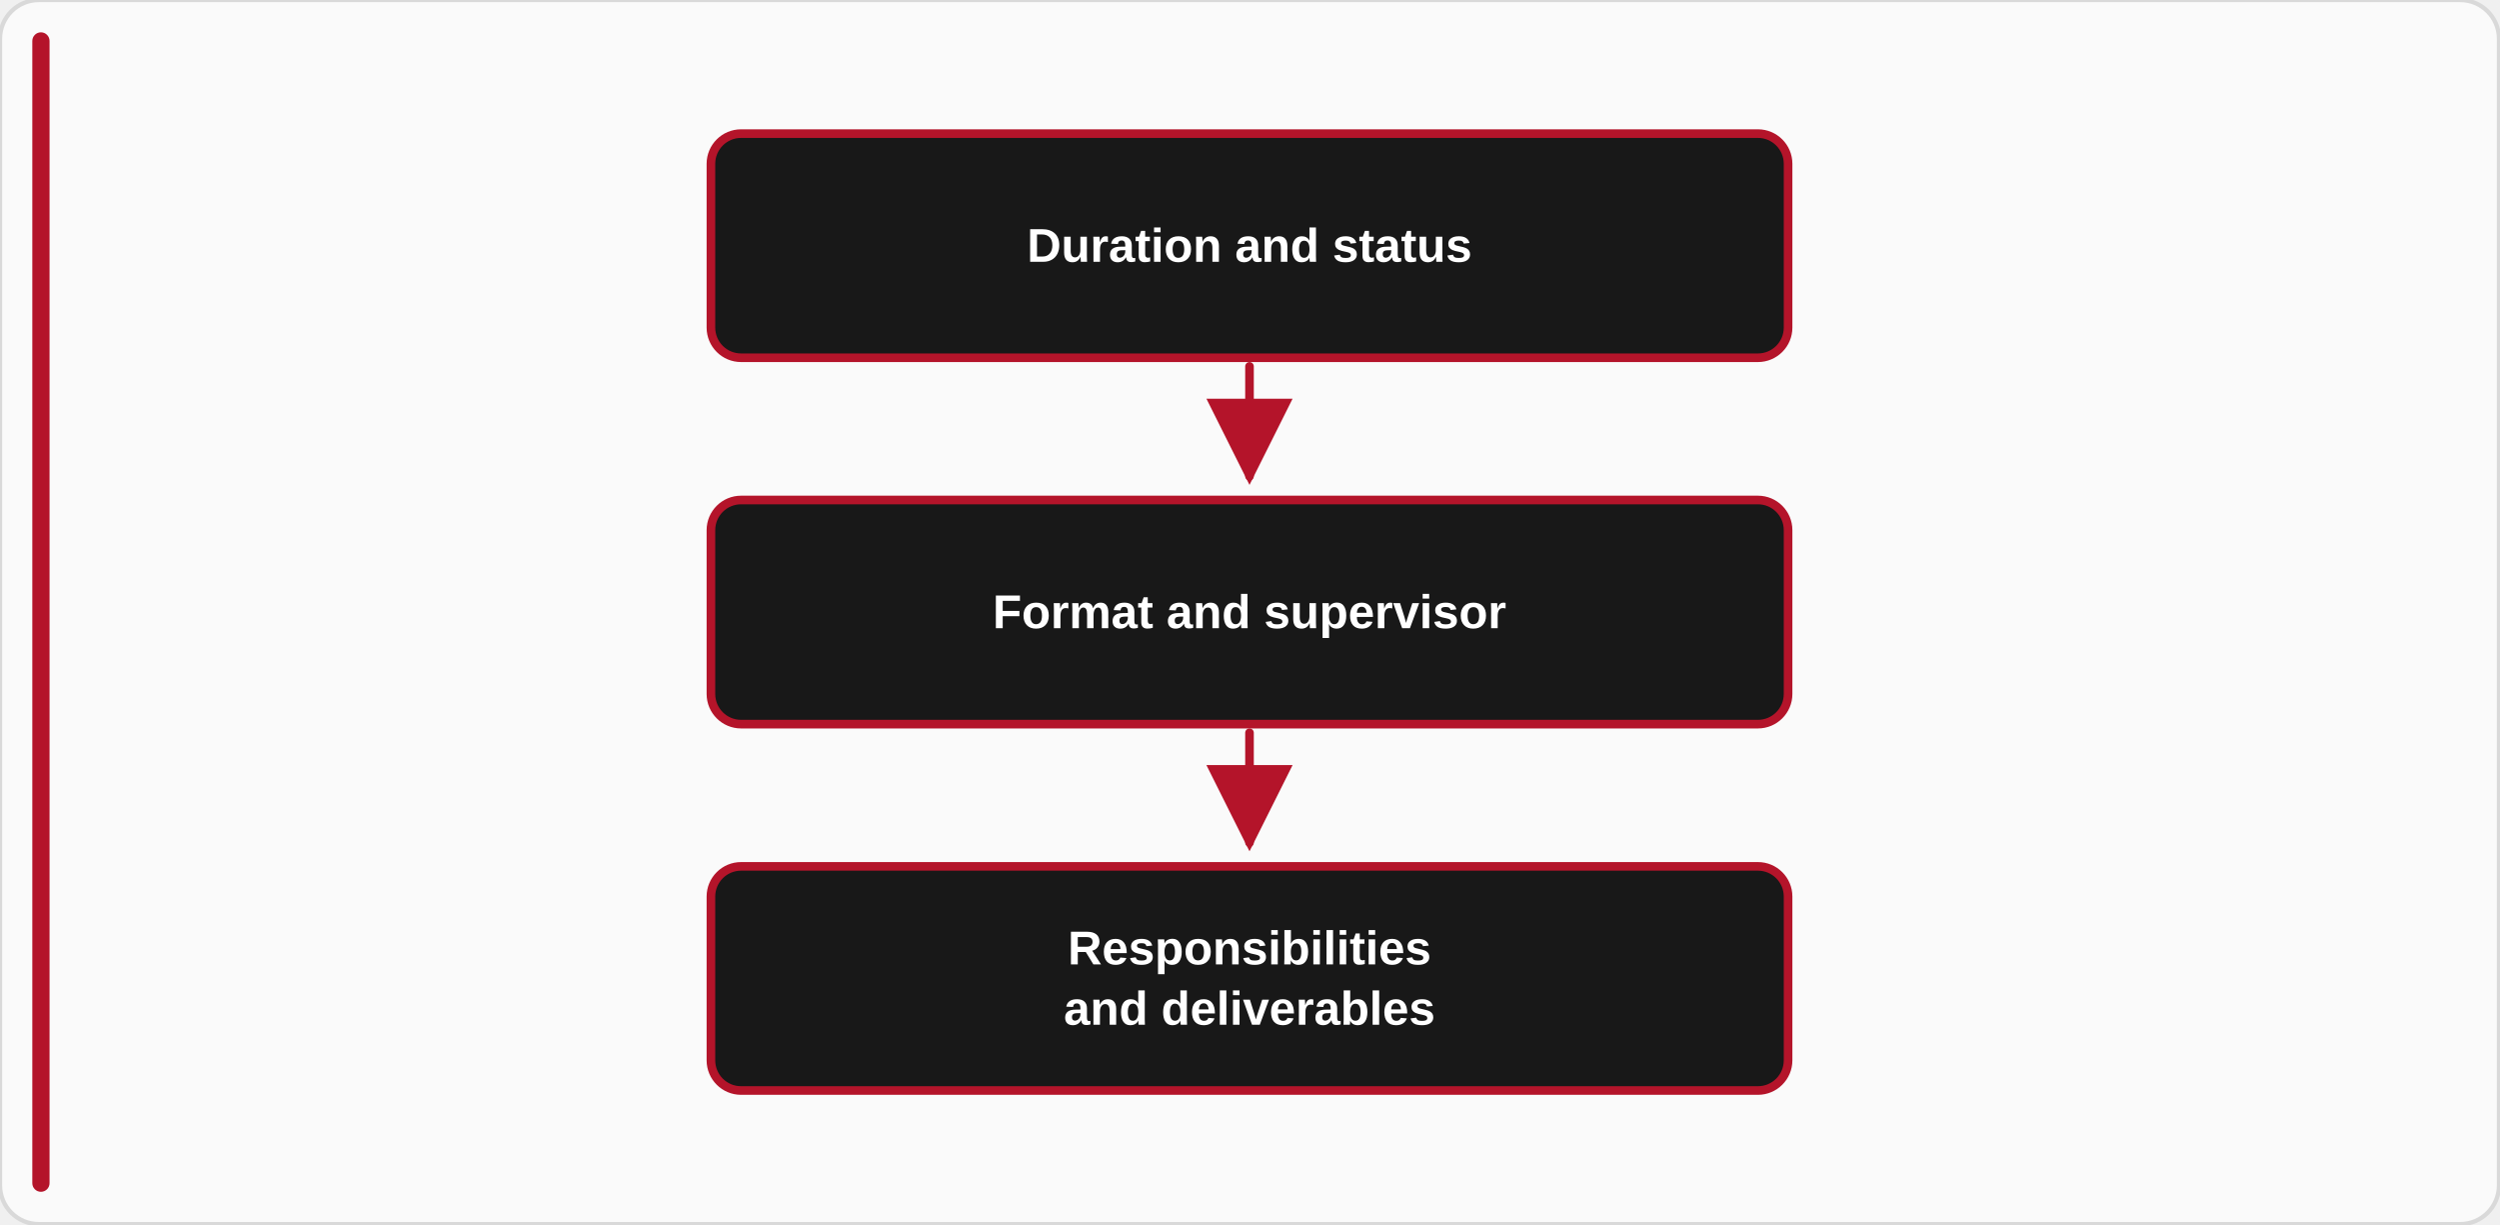
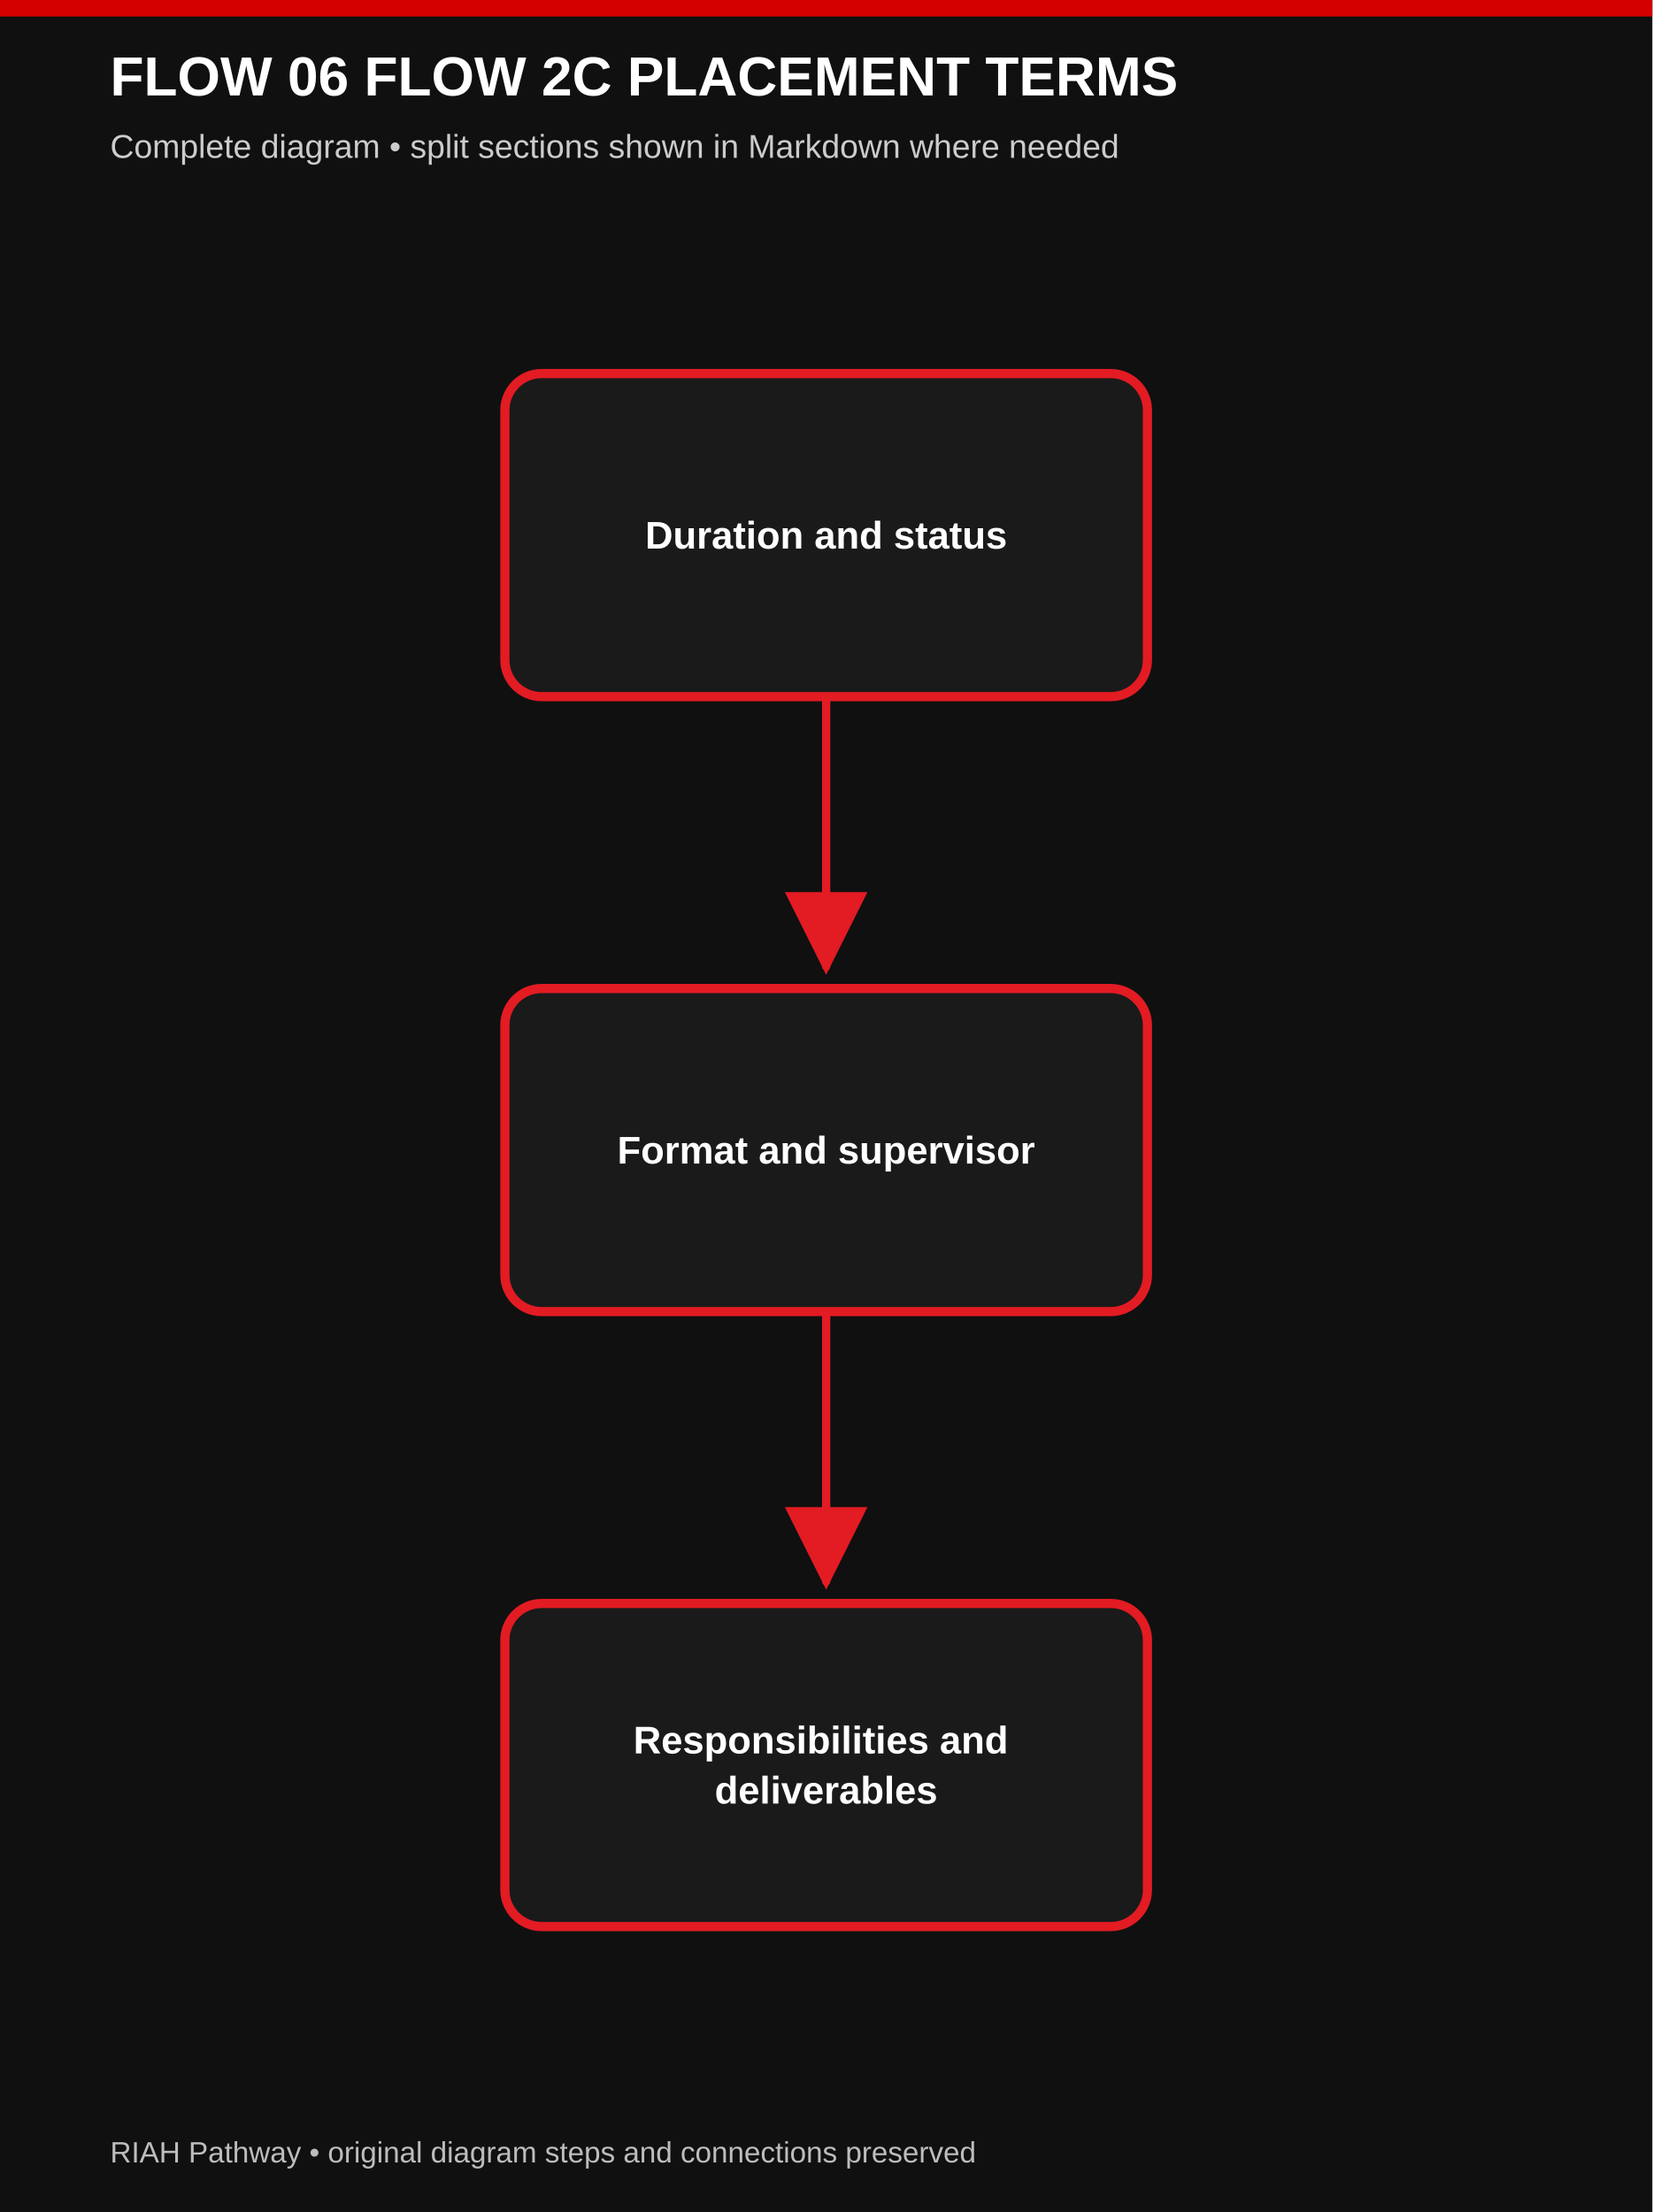
- <svg xmlns="http://www.w3.org/2000/svg" width="1160" height="568" viewBox="0 0 1160 568" role="img" aria-label="Flow 2C — Placement Terms">
+ <svg xmlns="http://www.w3.org/2000/svg" width="900" height="1205" viewBox="0 0 900 1205" role="img" aria-label="FLOW 06 FLOW 2C PLACEMENT TERMS">
  <defs>
-     <marker id="ah" markerWidth="12" markerHeight="12" refX="10" refY="6" orient="auto">
-       <path d="M1,1 L11,6 L1,11 Z" fill="#B4142A" />
+     <marker id="arrow" markerWidth="10" markerHeight="10" refX="9" refY="5" orient="auto">
+       <path d="M0,0 L10,5 L0,10 Z" fill="#E31B23" />
    </marker>
  </defs>
-   <rect width="1160" height="568" fill="#FAFAFA" stroke="#D9D9D9" stroke-width="2" rx="18" />
-   <rect x="15" y="15" width="8" height="538" rx="4" fill="#B4142A" />
-   <path d="M580 170 C580 194, 580 197, 580 221" fill="none" stroke="#B4142A" stroke-width="4" stroke-linecap="round" marker-end="url(#ah)" />
-   <path d="M580 340 C580 364, 580 367, 580 391" fill="none" stroke="#B4142A" stroke-width="4" stroke-linecap="round" marker-end="url(#ah)" />
-   <rect x="330" y="62" width="500" height="104" rx="14" fill="#181818" stroke="#B4142A" stroke-width="4" />
-   <text x="580" y="121.48" font-family="Arial, Helvetica, sans-serif" font-weight="600" font-size="22" text-anchor="middle" fill="white">Duration and status</text>
-   <rect x="330" y="232" width="500" height="104" rx="14" fill="#181818" stroke="#B4142A" stroke-width="4" />
-   <text x="580" y="291.48" font-family="Arial, Helvetica, sans-serif" font-weight="600" font-size="22" text-anchor="middle" fill="white">Format and supervisor</text>
-   <rect x="330" y="402" width="500" height="104" rx="14" fill="#181818" stroke="#B4142A" stroke-width="4" />
-   <text x="580" y="447.48" font-family="Arial, Helvetica, sans-serif" font-weight="600" font-size="22" text-anchor="middle" fill="white">Responsibilities</text>
-   <text x="580" y="475.48" font-family="Arial, Helvetica, sans-serif" font-weight="600" font-size="22" text-anchor="middle" fill="white">and deliverables</text>
+   <rect width="900" height="1205" fill="#101010" />
+   <rect width="900" height="9" fill="#D40000" />
+   <text x="60" y="52" fill="#FFFFFF" font-family="Arial,DejaVu Sans,sans-serif" font-size="30" font-weight="700">FLOW 06 FLOW 2C PLACEMENT TERMS</text>
+   <text x="60" y="86" fill="#CCCCCC" font-family="Arial,DejaVu Sans,sans-serif" font-size="18">Complete diagram • split sections shown in Markdown where needed</text>
+   <path d="M450,379.5 L450,453 L450,453 L450,526.5" stroke="#E31B23" stroke-width="4.5" fill="none" stroke-linecap="round" stroke-linejoin="round" marker-end="url(#arrow)" />
+   <path d="M450,714.5 L450,788 L450,788 L450,861.5" stroke="#E31B23" stroke-width="4.5" fill="none" stroke-linecap="round" stroke-linejoin="round" marker-end="url(#arrow)" />
+   <rect x="275" y="203.5" width="350" height="176" rx="20" fill="#1A1A1A" stroke="#E31B23" stroke-width="5" />
+   <text x="450" y="298.85" font-family="Arial,DejaVu Sans,sans-serif" fill="#FFFFFF" font-size="21" font-weight="700" text-anchor="middle">
+     <tspan x="450" dy="0">Duration and status</tspan>
+   </text>
+   <rect x="275" y="538.5" width="350" height="176" rx="20" fill="#1A1A1A" stroke="#E31B23" stroke-width="5" />
+   <text x="450" y="633.85" font-family="Arial,DejaVu Sans,sans-serif" fill="#FFFFFF" font-size="21" font-weight="700" text-anchor="middle">
+     <tspan x="450" dy="0">Format and supervisor</tspan>
+   </text>
+   <rect x="275" y="873.5" width="350" height="176" rx="20" fill="#1A1A1A" stroke="#E31B23" stroke-width="5" />
+   <text x="450" y="955.2" font-family="Arial,DejaVu Sans,sans-serif" fill="#FFFFFF" font-size="21" font-weight="700" text-anchor="middle">
+     <tspan x="450" dy="0">Responsibilities and</tspan>
+     <tspan x="450" dy="27.3">deliverables</tspan>
+   </text>
+   <text x="60" y="1178" fill="#BDBDBD" font-family="Arial,DejaVu Sans,sans-serif" font-size="16">RIAH Pathway • original diagram steps and connections preserved</text>
</svg>
